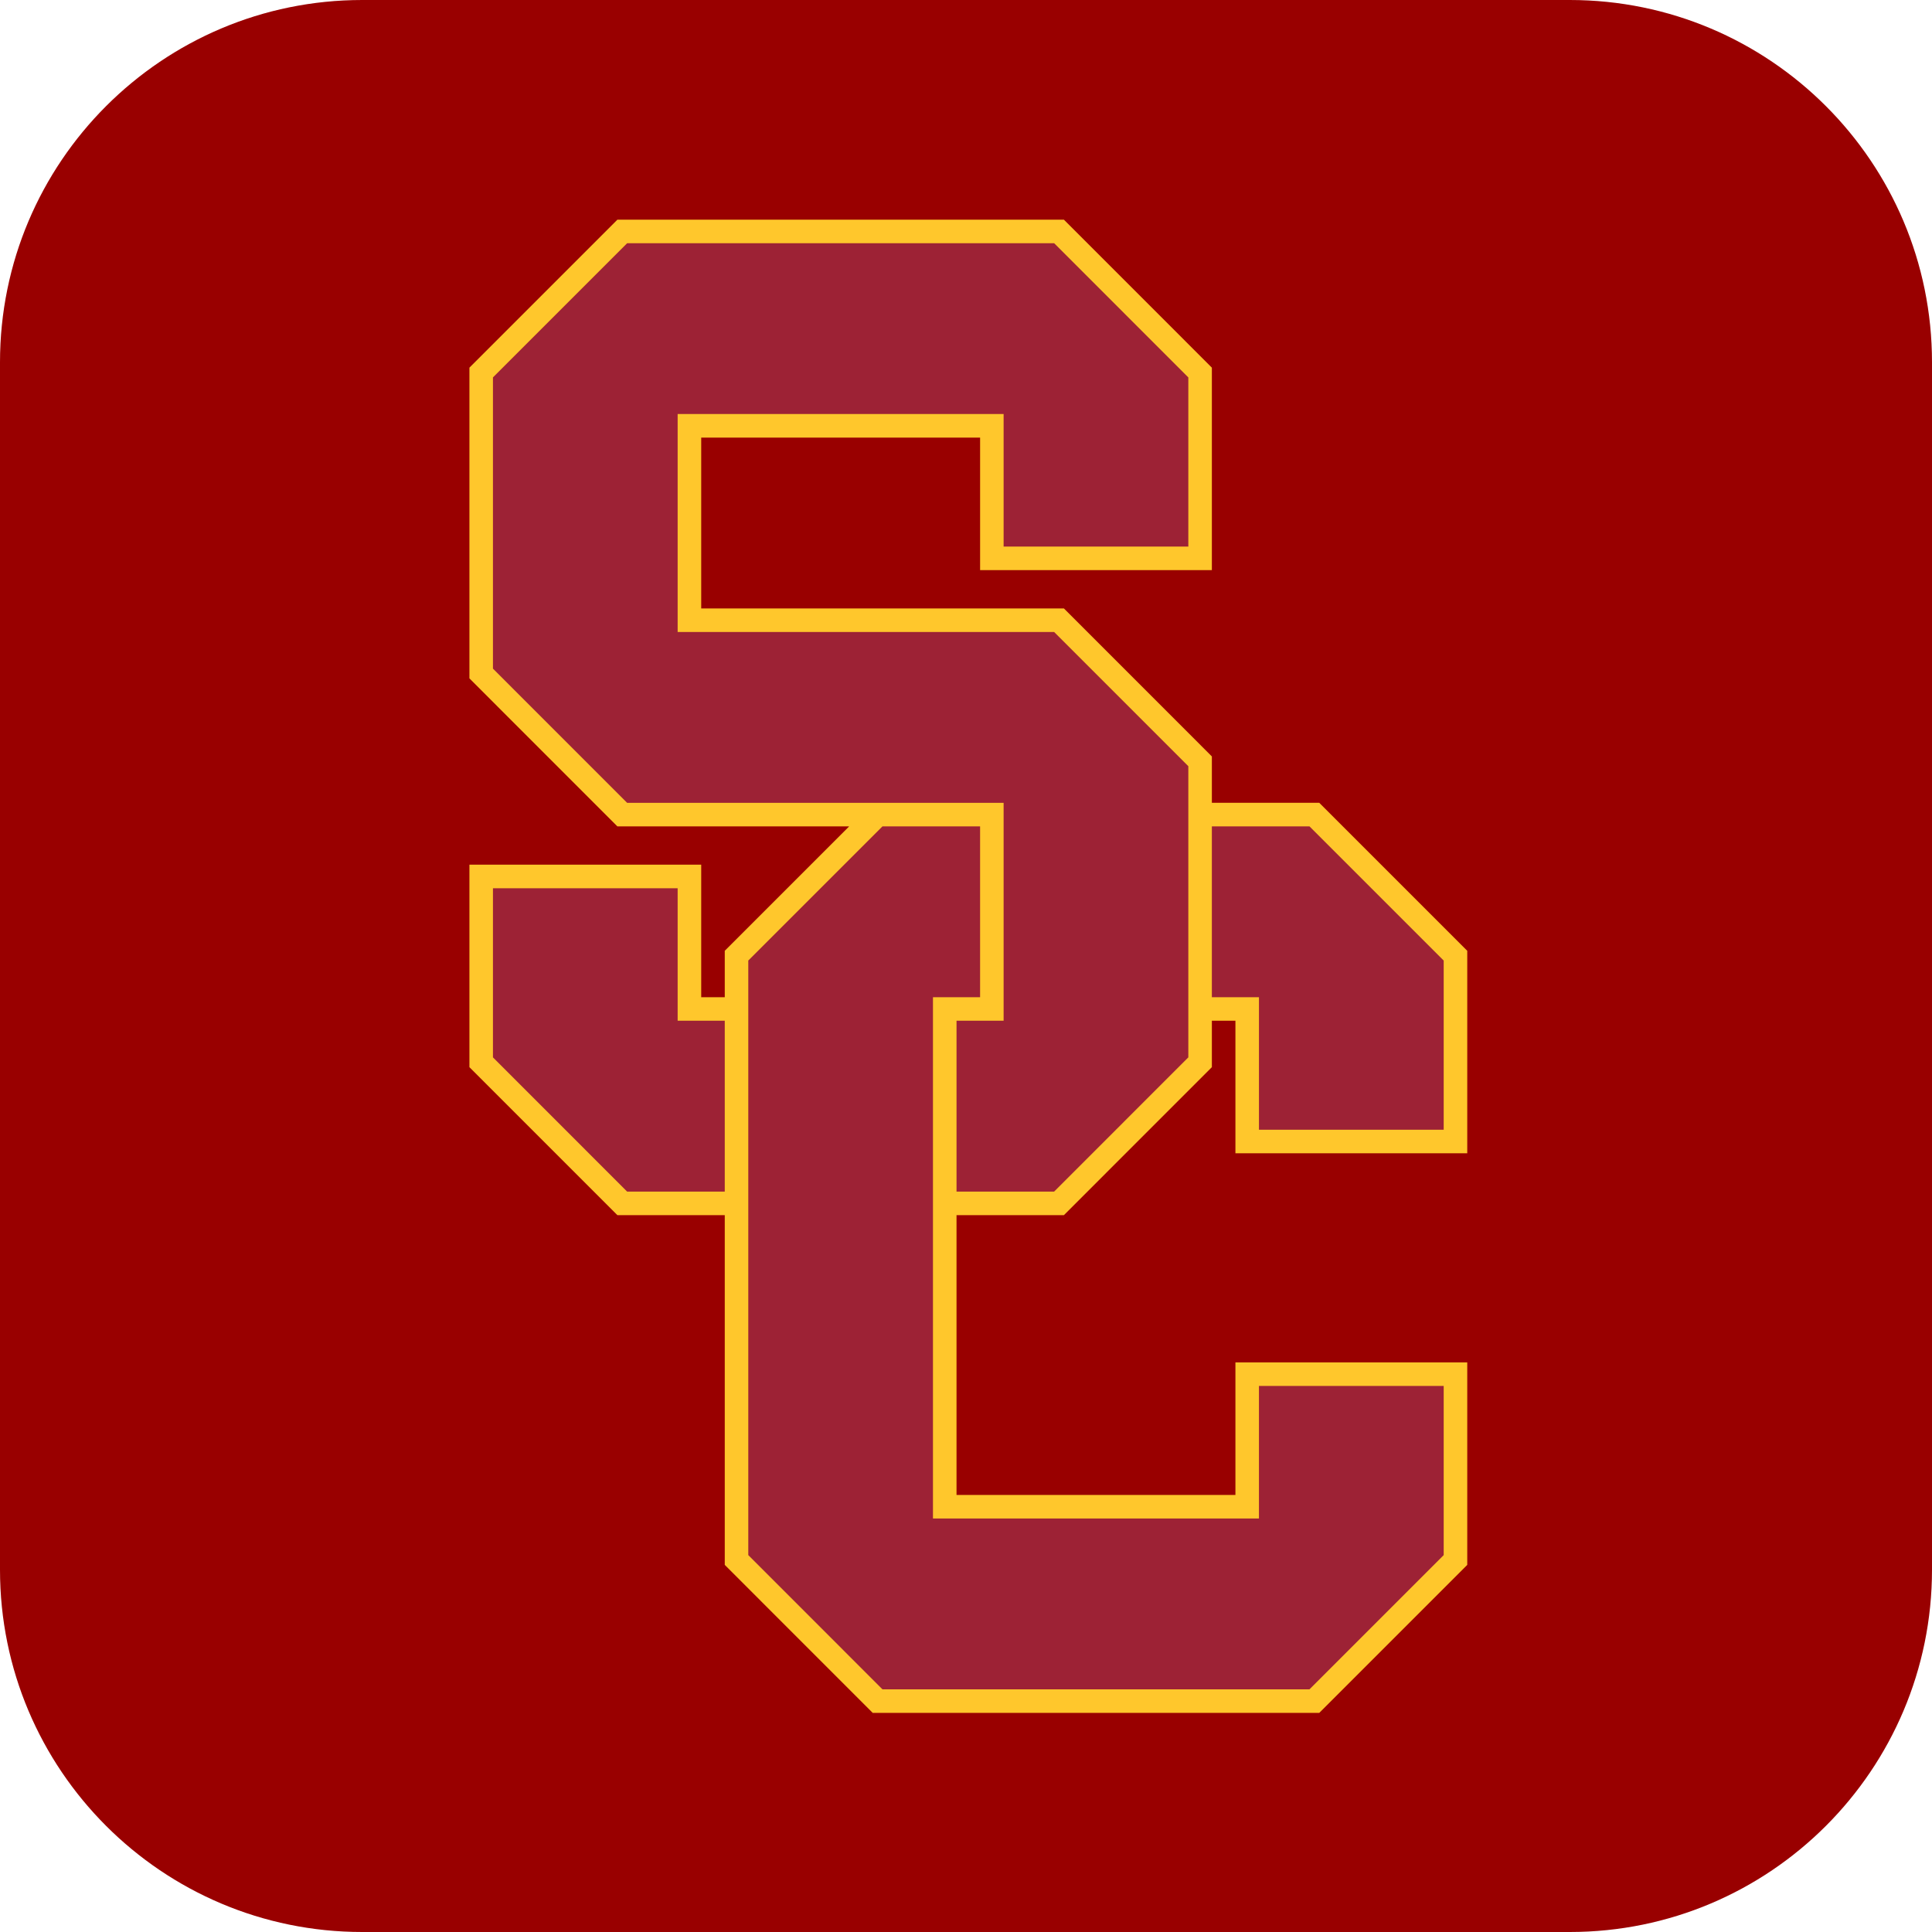
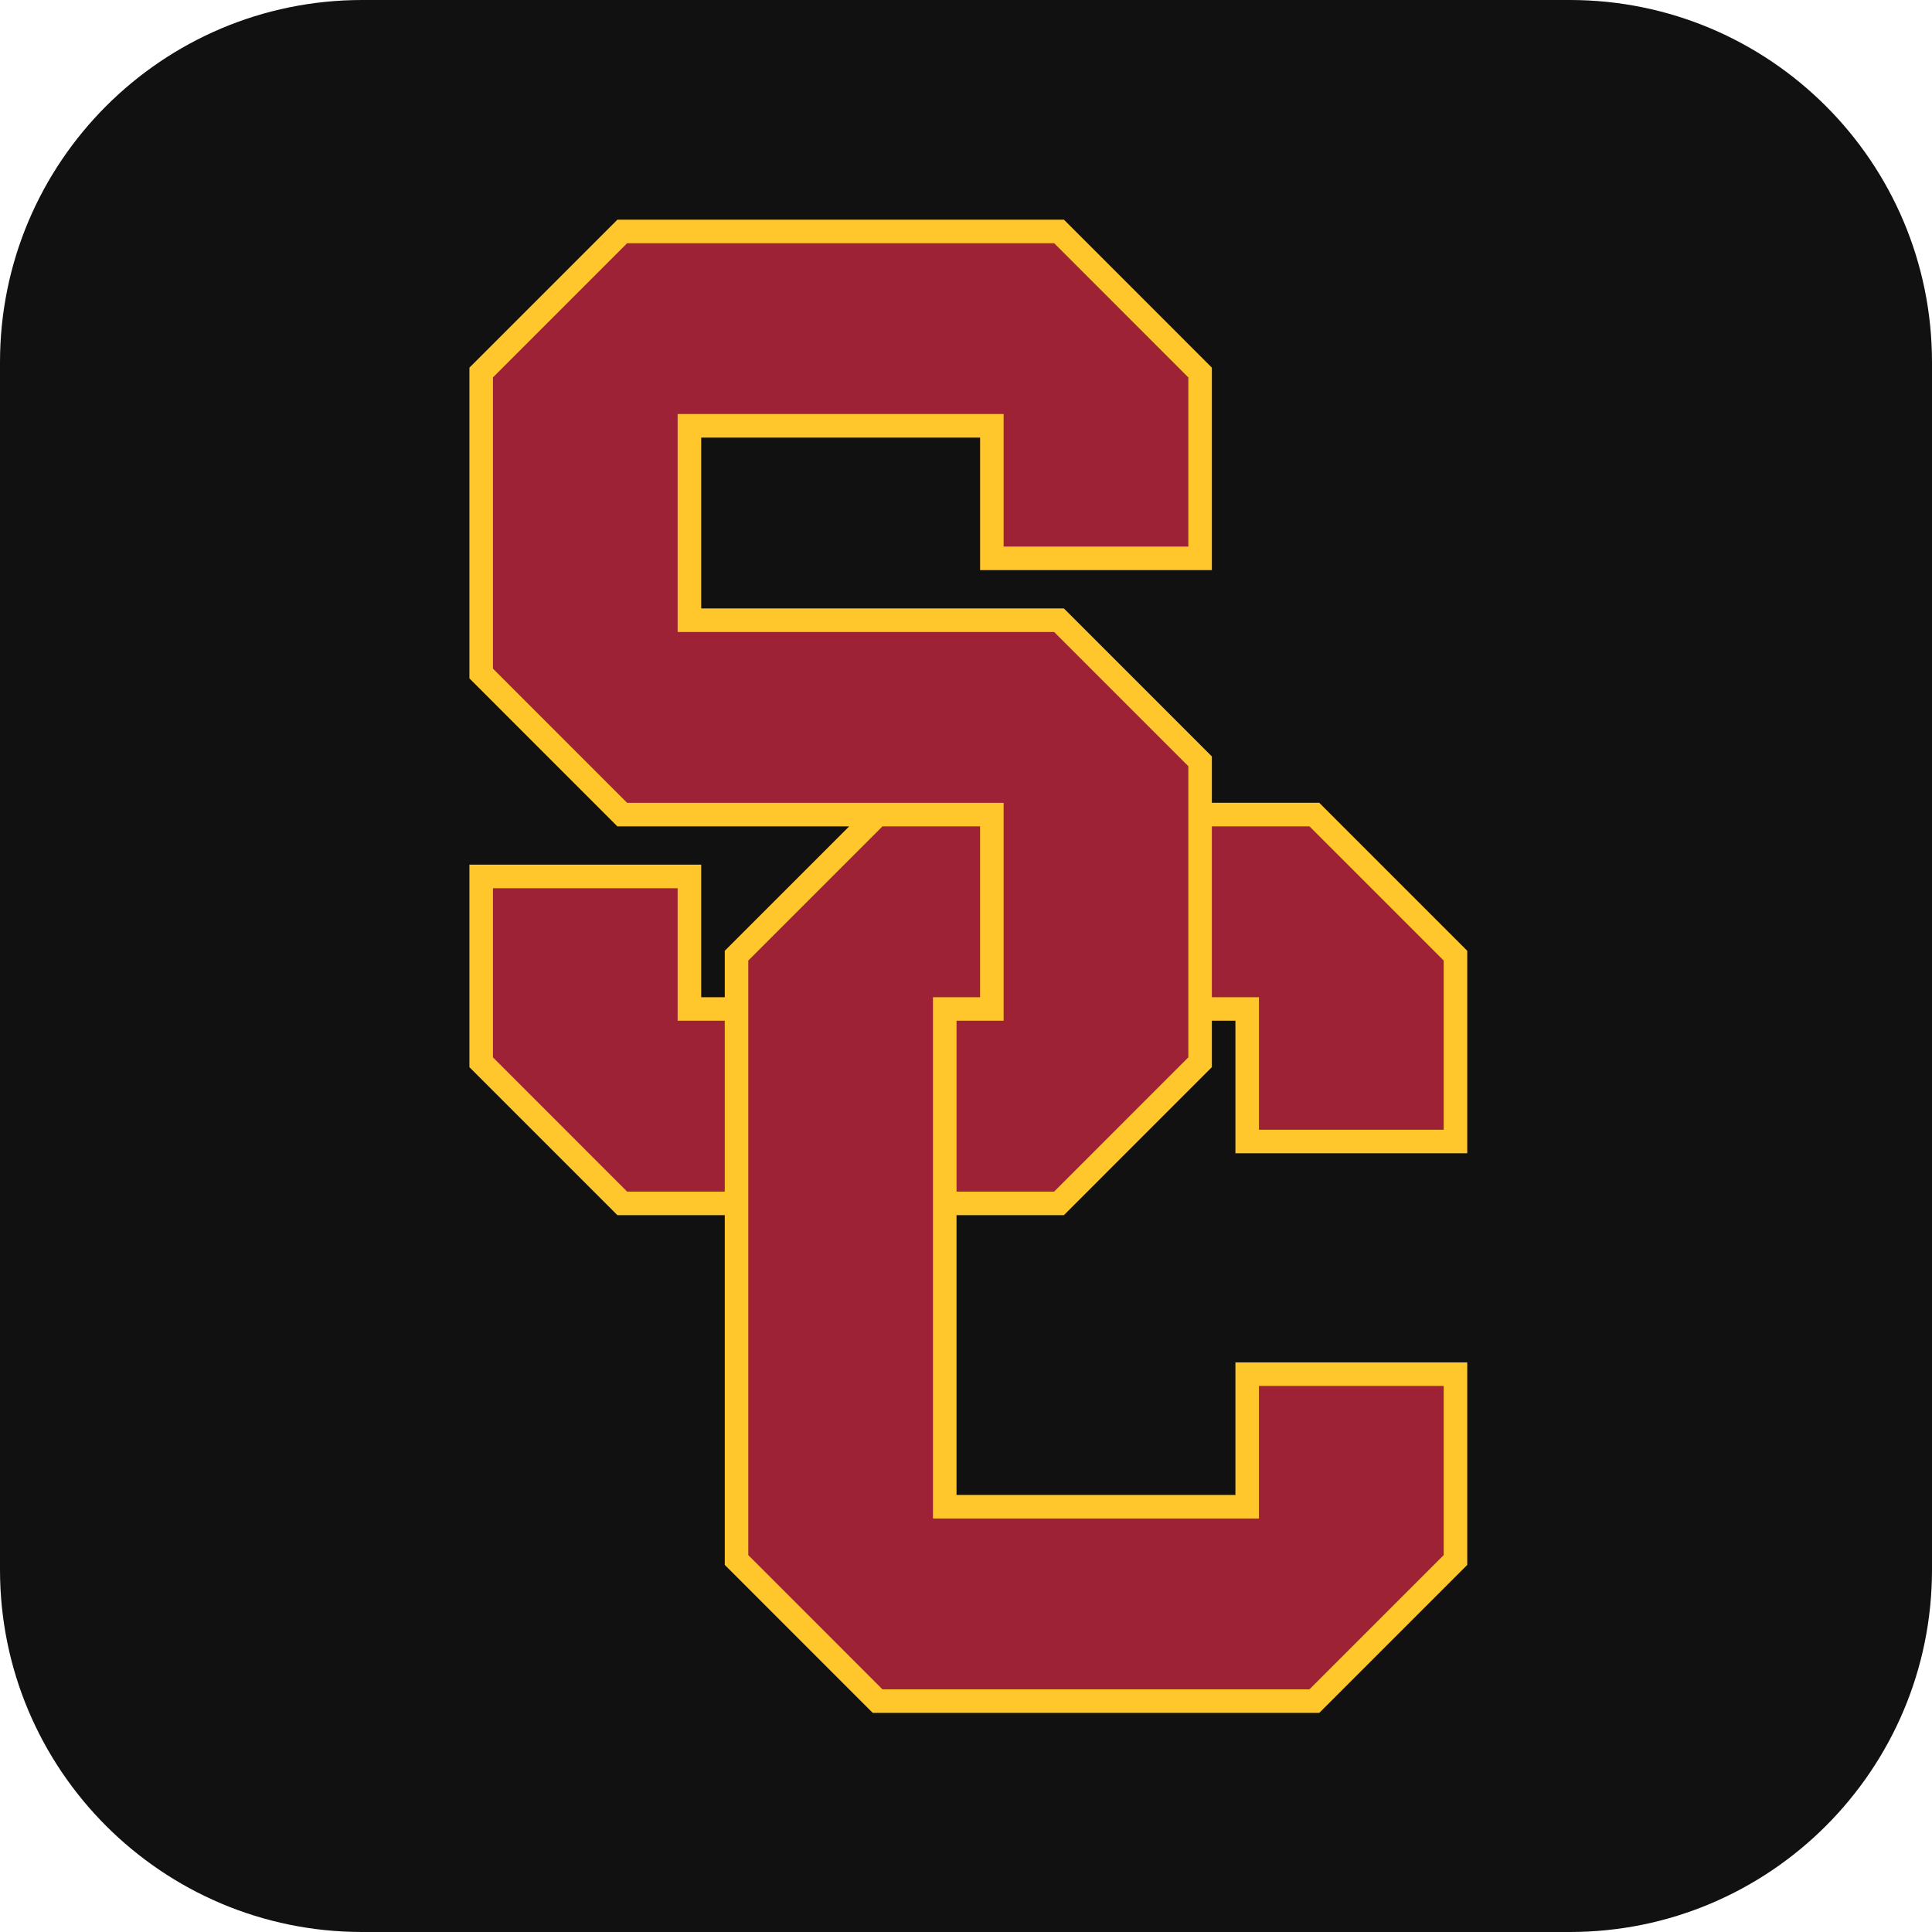
<svg xmlns="http://www.w3.org/2000/svg" viewBox="0 0 32 32">
-   <rect width="32" height="32" rx="6" fill="#990000" />
+   <rect width="32" height="32" rx="6" fill="#111111" />
  <g transform="translate(7.6 3.5) scale(0.1374)">
    <path fill="#FFC72C" d="m19.112 1.008-17.838 17.838 0 37.457 17.834 17.84h27.944l-14.997 14.998v5.595h-2.839v-15.974h-27.942l0 24.408 17.838 17.84h12.943v42.16l17.836 17.84h53.829l17.84-17.84v-24.41h-27.946v15.98h-33.621v-33.73h12.943l17.838-17.84v-5.596h2.84v15.976h27.946v-24.405l-17.84-17.842h-12.946v-5.59l-17.836-17.84-43.722-0.002v-20.592h33.619v15.973h27.939v-24.404l-17.838-17.84-53.824-0z" />
    <path fill="#9D2235" d="m20.289 3.846l-16.178 16.175 0 35.108 16.174 16.176h45.385v26.269h-5.676v20.596h11.764l16.178-16.18v-35.101l-16.174-16.176-45.387-0.002v-26.273h39.295v15.976h22.266v-20.391l-16.174-16.177-51.473-0zm30.777 70.297l-16.175 16.173v0.002 71.672l16.173 16.18h51.476l16.18-16.18v-20.39h-22.271v15.98h-39.295v-62.844h5.68v-20.591l-11.768-0.002zm39.707 0v20.593h5.678v15.974h22.269v-20.39l-16.18-16.177h-11.767zm-86.662 7.459v20.388l16.174 16.18h11.77v-20.596h-5.68v-15.972h-22.264z" />
  </g>
</svg>
